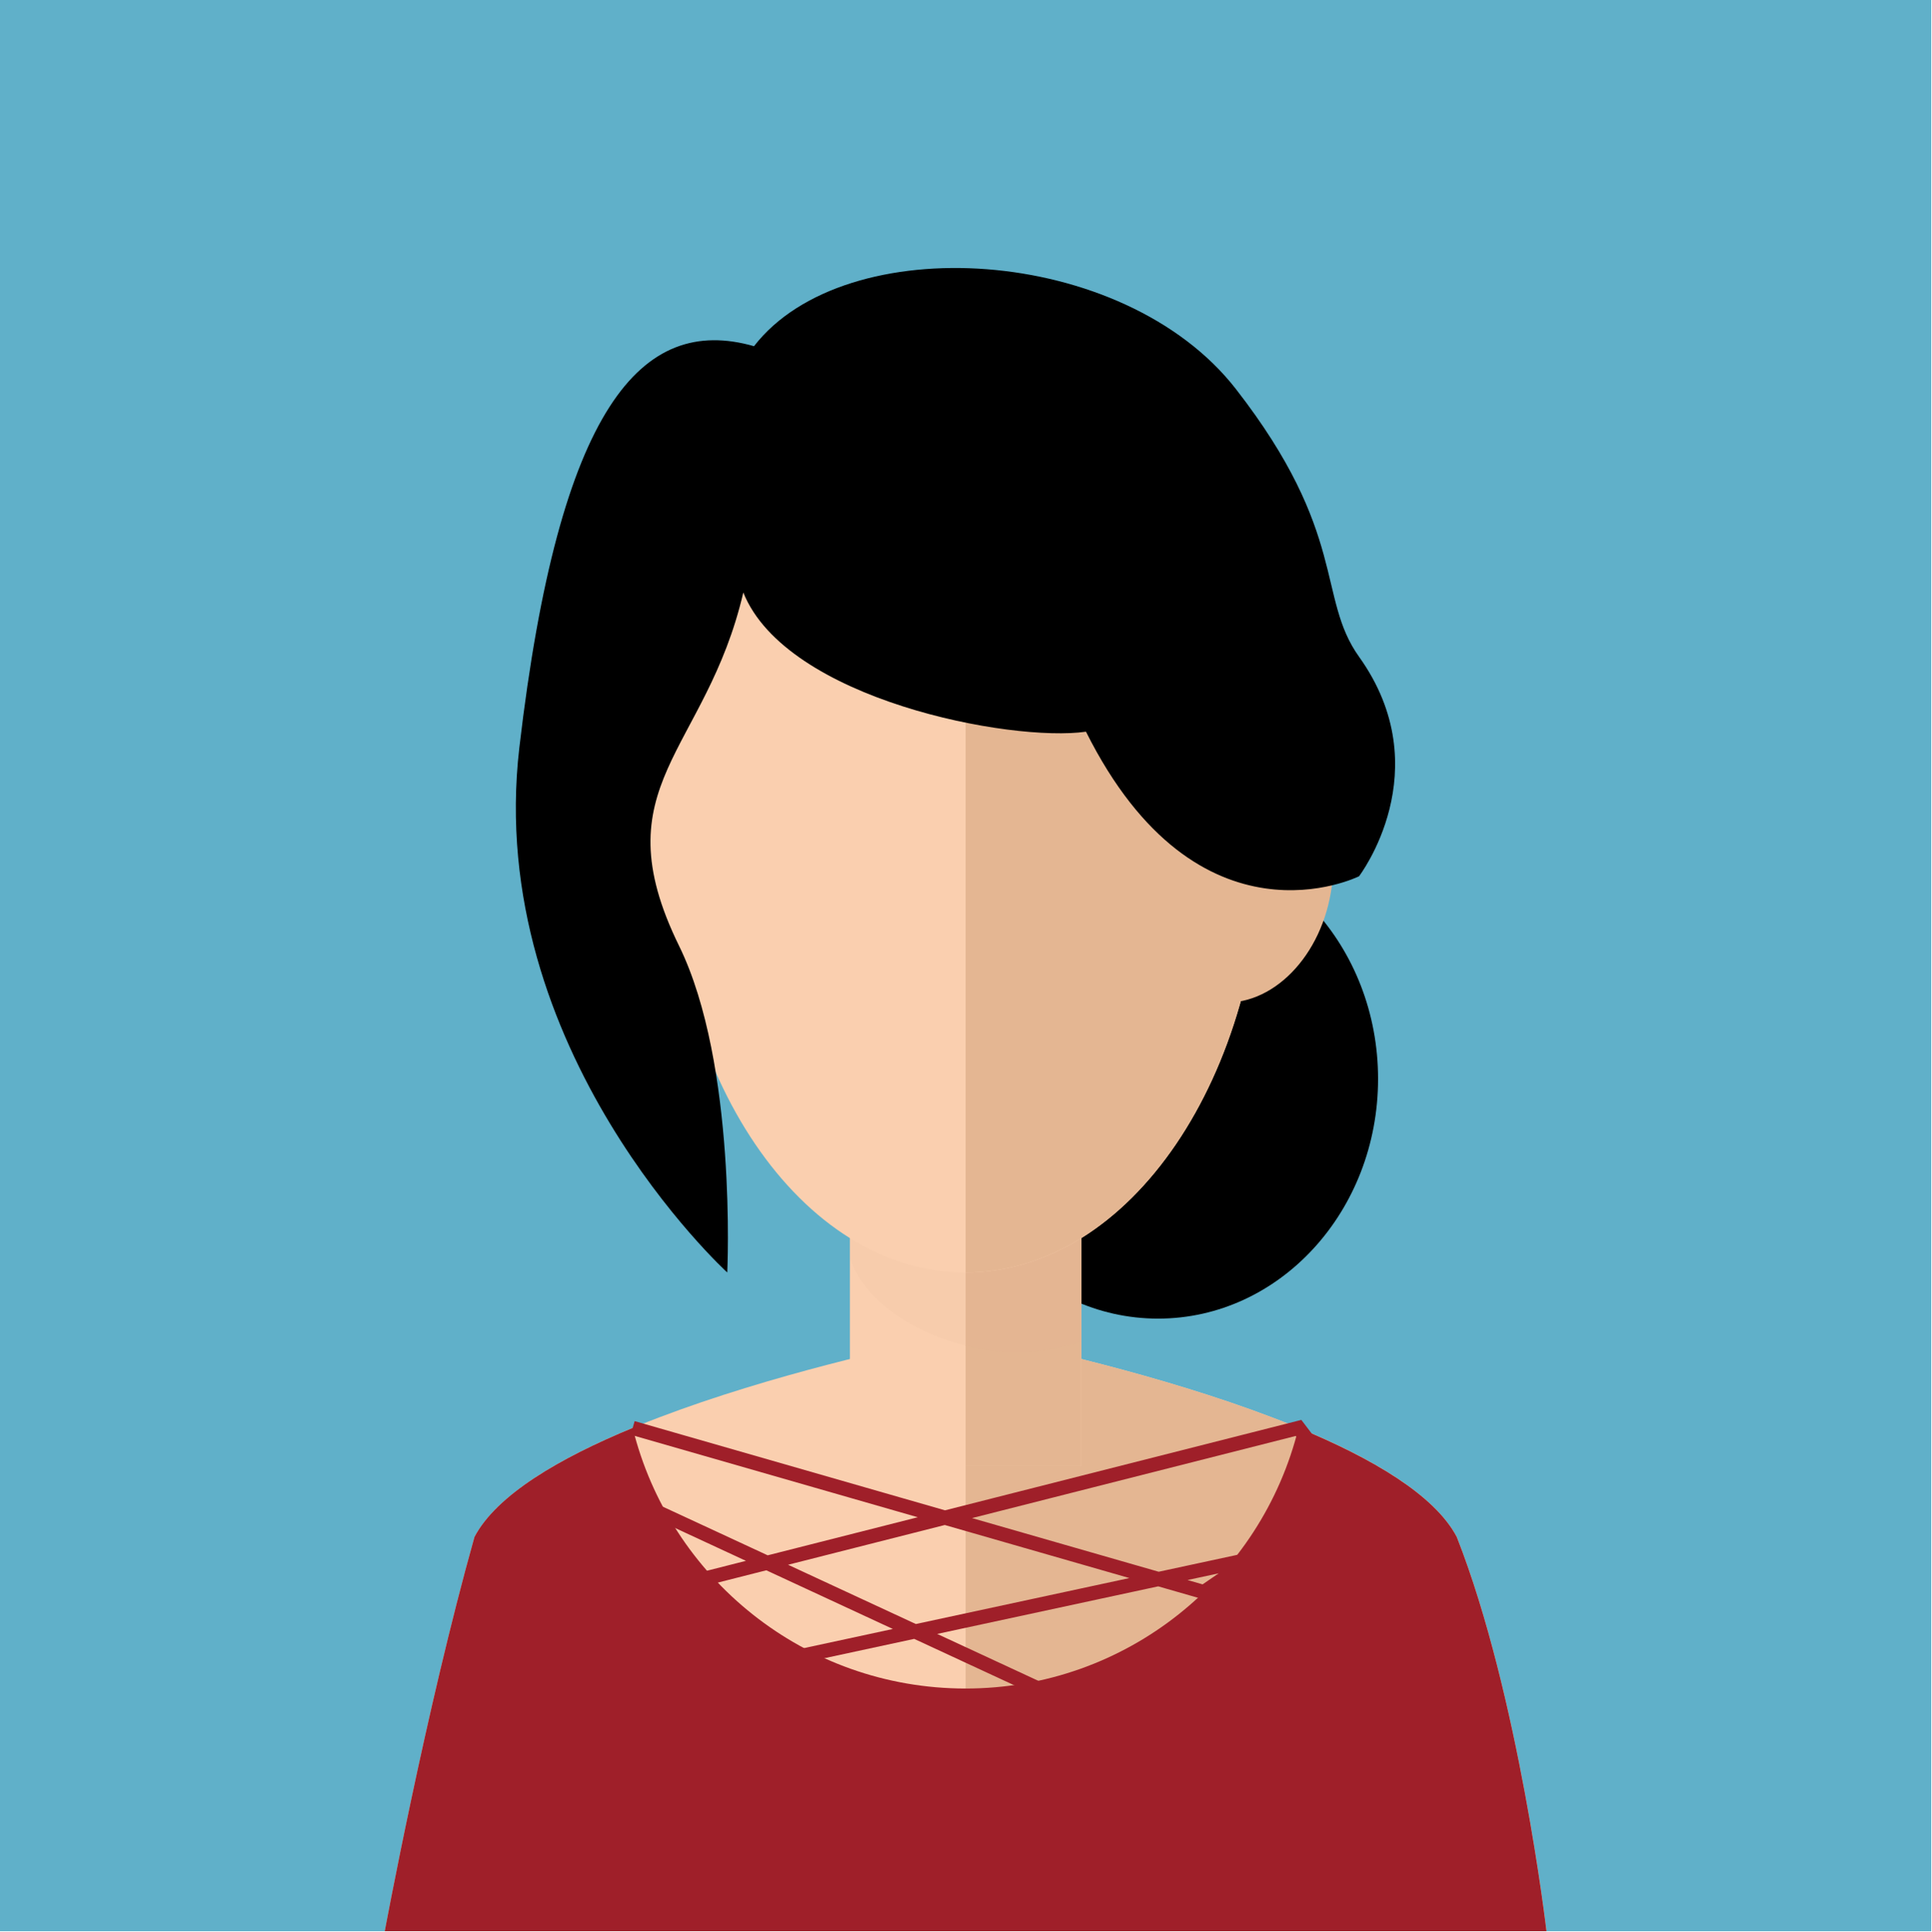
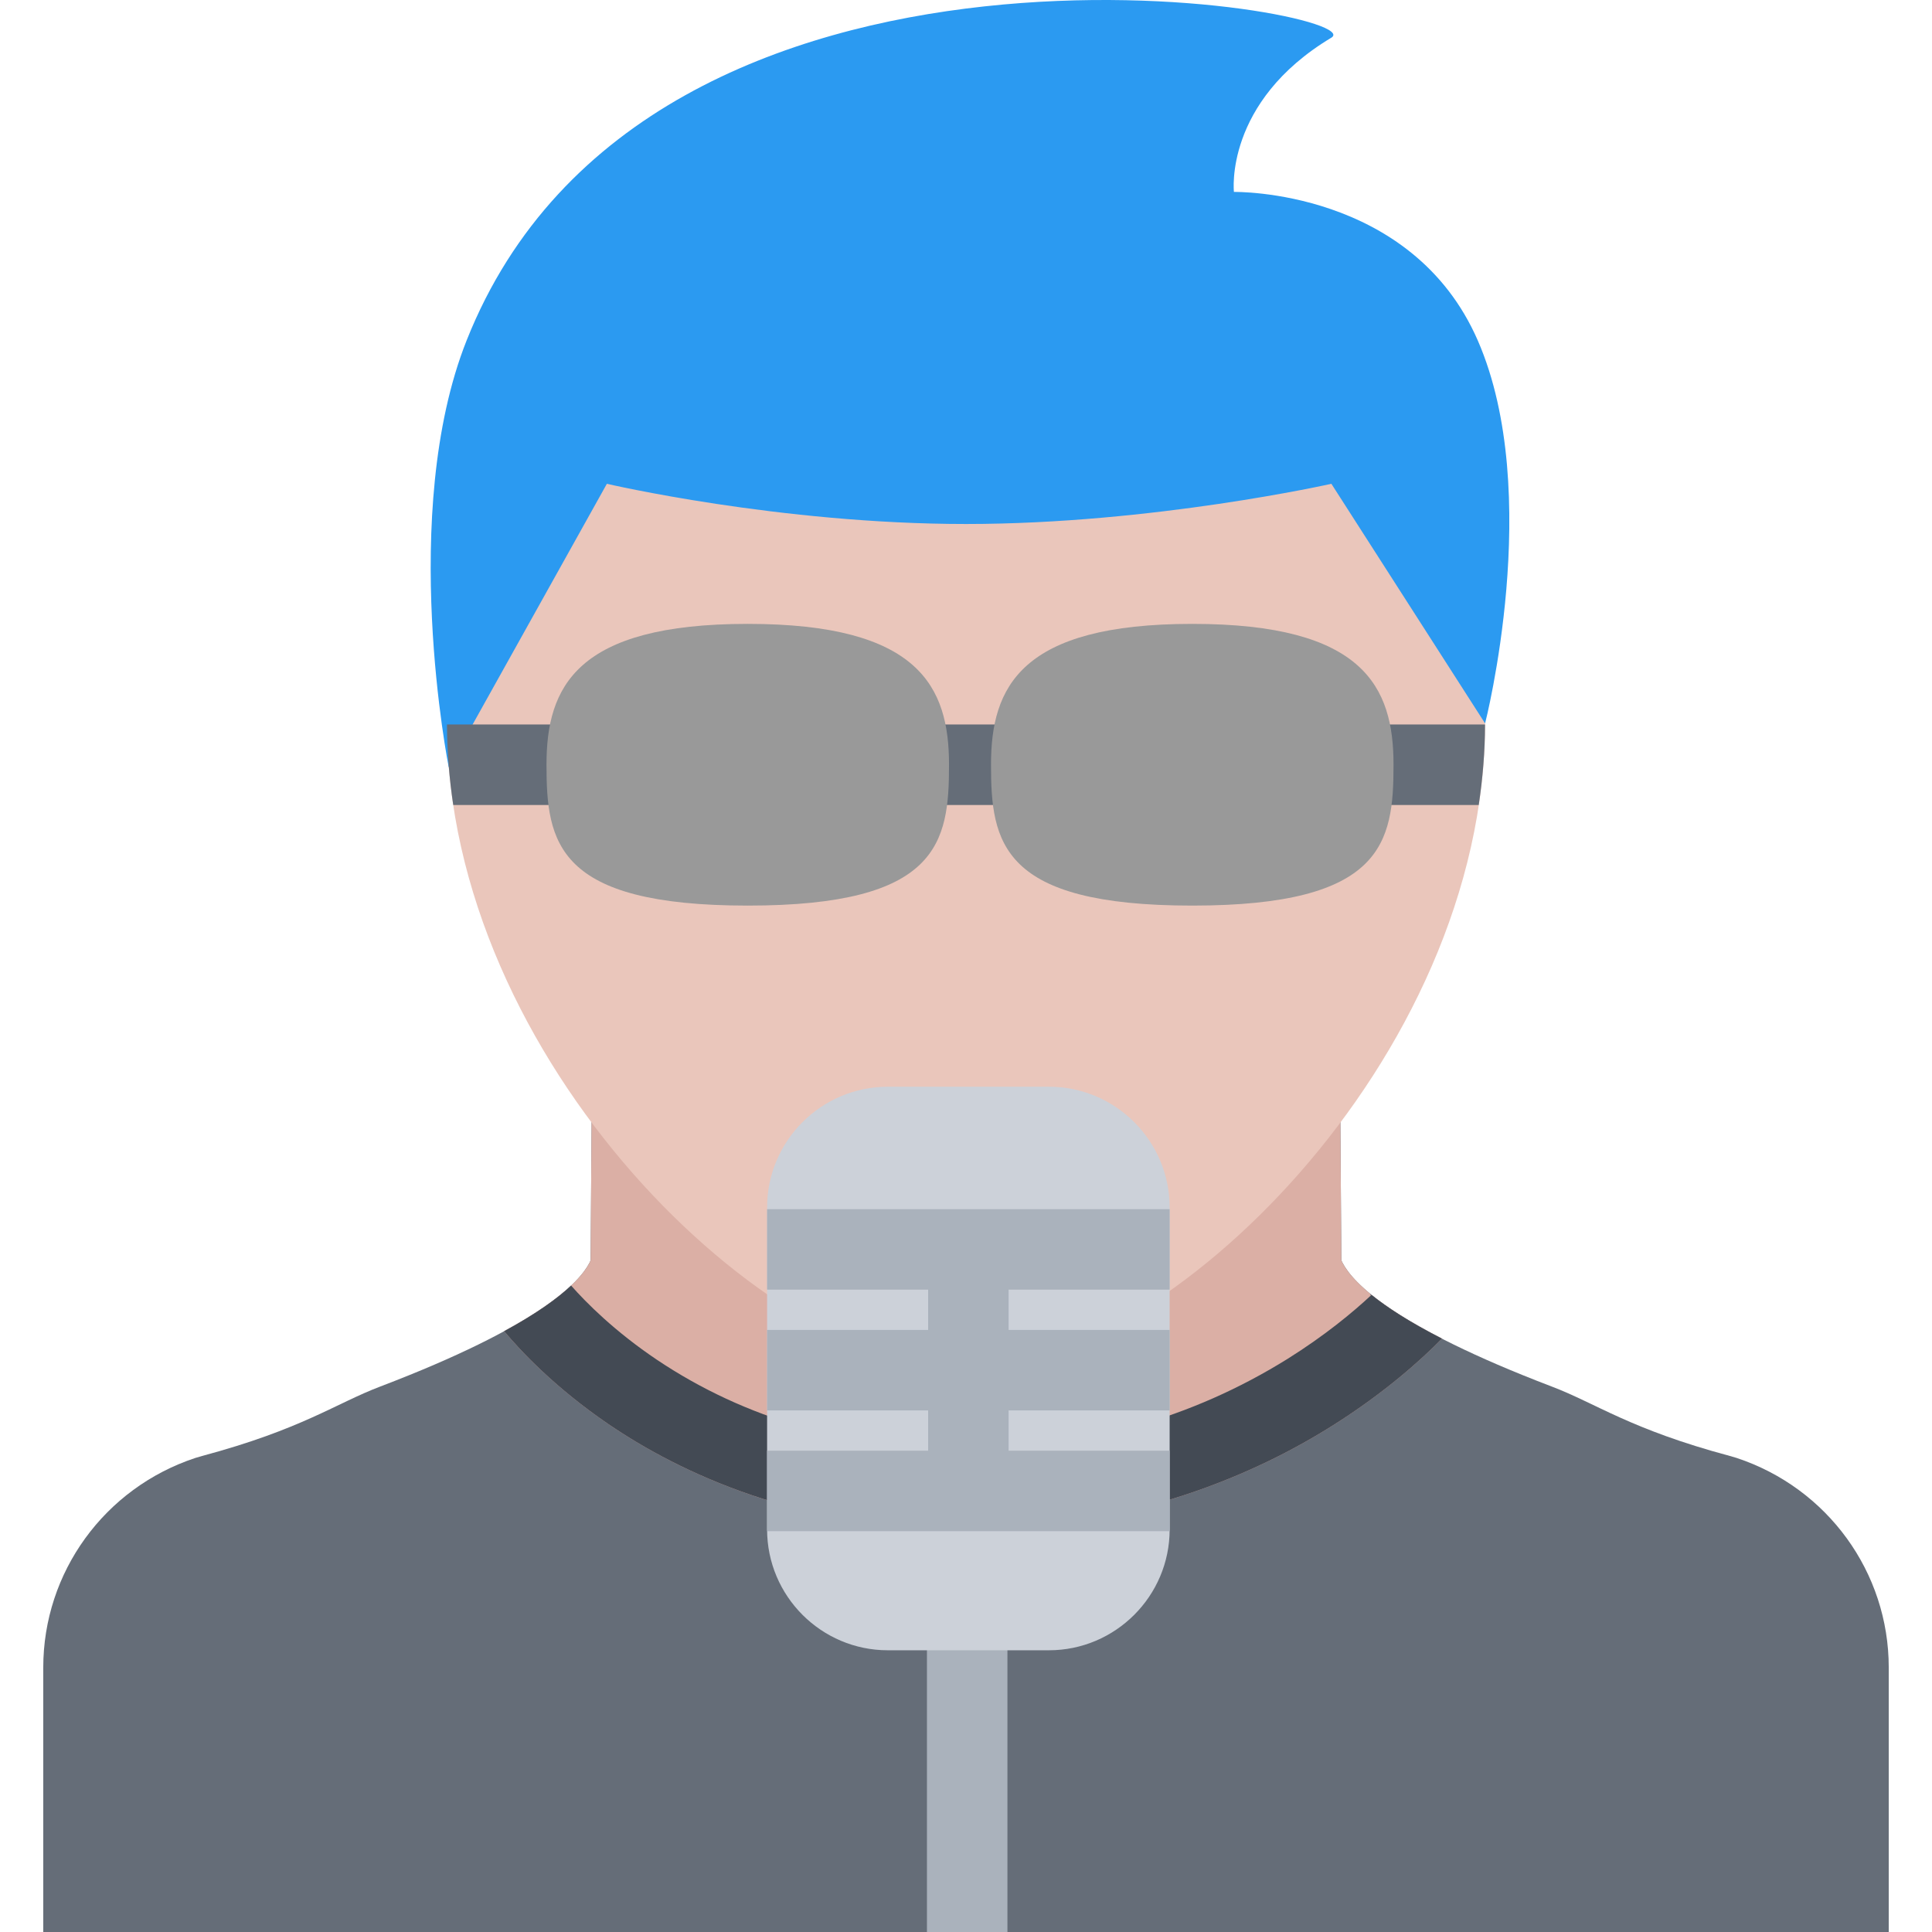
- <svg xmlns="http://www.w3.org/2000/svg" version="1.1" id="Layer_1" x="0px" y="0px" viewBox="0 0 145 145" style="enable-background:new 0 0 145 145;" xml:space="preserve">
-   <g id="women_1">
-     <rect style="fill:#60B0C9;" width="145" height="145" />
-     <g>
-       <ellipse style="fill:#1A01A;" cx="86.95" cy="81.002" rx="16.518" ry="18.002" />
-       <path style="fill:#FACFAF;" d="M109.374,115.396c-4.964-9.397-36.874-15.293-36.874-15.293s-31.911,5.896-36.875,15.293    C31.958,128.434,28.888,145,28.888,145H72.5h43.611C116.112,145,114.04,127.237,109.374,115.396z" />
-       <path style="fill:#E4B692;" d="M72.501,100.103c0,0,31.91,5.896,36.874,15.293c4.665,11.842,6.737,29.604,6.737,29.604H72.501    V100.103z" />
-       <rect x="63.813" y="81.002" style="fill:#FACFAF;" width="17.374" height="29.077" />
-       <rect x="72.501" y="81.002" style="fill:#E4B692;" width="8.686" height="29.077" />
-       <path style="opacity:0.1;fill:#DDAC8C;enable-background:new    ;" d="M63.813,94.475c1.563,4.485,7.868,7.057,12.499,7.057    c1.676,0,3.306-0.28,4.875-0.795V81.002H63.813V94.475z" />
-       <path style="fill:#FACFAF;" d="M94.837,62.652c0-18.161-10.001-28.489-22.337-28.489c-12.337,0-22.338,10.328-22.338,28.489    c0,18.162,10.001,32.888,22.338,32.888S94.837,80.814,94.837,62.652z" />
-       <path style="fill:#E4B692;" d="M91.438,75.245c-4.049-0.451-6.783-5.088-6.098-10.353c0.678-5.269,4.513-9.179,8.563-8.733    c4.047,0.449,6.777,5.084,6.094,10.353C99.318,71.781,95.487,75.689,91.438,75.245z" />
-       <path style="fill:#FACFAF;" d="M45.161,66.513c-0.684-5.269,2.047-9.903,6.092-10.353c4.053-0.446,7.888,3.464,8.567,8.733    c0.683,5.265-2.053,9.901-6.1,10.353C49.671,75.689,45.84,71.781,45.161,66.513z" />
-       <path style="fill:#E4B692;" d="M94.837,62.652c0-18.161-10.001-28.489-22.337-28.489V95.54    C84.837,95.54,94.837,80.814,94.837,62.652z" />
-       <path style="fill:#9F1F29;" d="M109.374,115.396c-1.665-3.154-6.369-5.909-11.878-8.184c-2.77,11.233-12.908,19.566-24.996,19.566    c-12.089,0-22.227-8.333-24.997-19.566c-5.509,2.274-10.212,5.029-11.878,8.184C31.958,128.434,28.888,145,28.888,145H72.5h43.611    C116.112,145,114.04,127.237,109.374,115.396z" />
-       <path style="fill:#1A01A;" d="M102.039,65.792c0,0-12.06,6.029-20.501-10.855c-5.628,0.805-22.513-2.411-25.729-10.451    c-2.813,12.06-10.753,14.435-4.824,26.531c4.37,8.916,3.618,24.523,3.618,24.523S36.334,78.865,38.994,56.126    c2.994-25.604,9.178-32.544,17.619-30.133c6.835-8.844,27.738-7.638,36.181,3.217c8.441,10.854,6.064,15.653,9.245,20.1    C108.134,57.831,102.039,65.792,102.039,65.792z" />
-       <polyline style="fill:none;stroke:#9F1F29;stroke-width:1.064;stroke-miterlimit:10;" points="47.503,107.212 90.388,119.538     101.22,112.105 97.497,107.212 48.921,119.538 56.013,125.224 97.852,116.218 79.946,127.707 48.212,112.991   " />
-     </g>
+ <svg xmlns="http://www.w3.org/2000/svg" version="1.1" id="Layer_1" viewBox="0 0 511.978 511.978" xml:space="preserve">
+   <path style="fill:#656D78;" d="M460.203,386.353l-1.812-0.531c-26.468-7.093-35.436-13.937-47.217-18.405  c-41.781-15.937-52.655-27.405-55.437-32.843c-0.109-0.188-0.188-0.406-0.281-0.594l-0.344-48.562l-99.122-1.124l-99.131,1.125  l-0.344,48.562c-0.086,0.188-0.164,0.406-0.266,0.594c-2.781,5.438-13.655,16.906-55.451,32.843  c-11.789,4.469-20.75,11.312-47.218,18.405l-1.812,0.531c-24.093,7.969-40.304,30.312-40.304,55.53v70.093H255.99h244.525v-70.093  C500.515,416.666,484.297,394.322,460.203,386.353z" />
+   <path style="fill:#DBAFA5;" d="M382.127,354.73L382.127,354.73c-3.25-1.656-6.109-3.25-8.641-4.75h-0.016  c-0.844-0.5-1.641-1-2.406-1.469c-0.016-0.031-0.016-0.031-0.016-0.031c-0.359-0.219-0.719-0.438-1.062-0.688  c-0.031,0-0.062-0.031-0.094-0.031c-0.703-0.469-1.375-0.906-2.016-1.344c-0.047-0.031-0.078-0.062-0.109-0.094  c-0.281-0.188-0.547-0.375-0.812-0.562c-0.047-0.031-0.094-0.062-0.156-0.094c-0.578-0.438-1.125-0.844-1.656-1.219  c-0.062-0.062-0.125-0.094-0.188-0.156c-0.203-0.156-0.406-0.312-0.594-0.438c-0.062-0.062-0.124-0.094-0.187-0.156  c-0.25-0.188-0.469-0.375-0.719-0.562l0,0c-0.219,0.219-0.344,0.094-0.375-0.312c-4.25-3.5-6.344-6.281-7.344-8.25  c-0.109-0.188-0.188-0.406-0.281-0.594l-0.344-48.562l-99.121-1.124l-99.131,1.125l-0.344,48.562  c-0.086,0.188-0.164,0.406-0.266,0.594c-1.836,3.594-7.203,9.781-22.655,18.188c4.43,5.312,13.578,15.062,27.757,24.718  c18.68,12.687,50.257,27.843,94.639,27.843c44.217,0,77.342-15.031,97.325-27.655C367.142,368.948,376.799,360.168,382.127,354.73z" />
+   <path style="fill:#EAC6BB;" d="M393.549,191.484c0,89.373-85.217,171.621-137.559,171.621c-52.351,0-137.552-82.248-137.552-171.621  S180.023,43.143,255.99,43.143S393.549,102.111,393.549,191.484z" />
+   <path style="fill:#2b9af1;" d="M326.988,50.862c0,0-2.672-23.78,25.812-40.874c12.062-7.25-180.753-41.624-229.143,80.217  c-18.187,45.78-4.742,113.122-4.742,113.122l41.905-75.123c0,0,45.671,10.656,95.17,10.656c49.498,0,96.825-10.656,96.825-10.656  l40.733,63.499c0,0,15.641-60.967-1.891-101.373S326.988,50.862,326.988,50.862z" />
+   <path style="fill:#434A54;" d="M382.127,354.73c-8.672-4.438-14.609-8.312-18.671-11.594c-4.906,4.594-12.375,10.781-22.265,16.969  c-25.453,15.843-54.109,23.873-85.201,23.873c-30.897,0-58.429-7.937-81.834-23.592c-11.266-7.562-18.82-15.188-22.82-19.719  c-3.469,3.281-8.983,7.344-17.741,12.094c4.43,5.312,13.578,15.062,27.757,24.718c18.68,12.687,50.257,27.843,94.639,27.843  c44.217,0,77.342-15.031,97.325-27.655C367.142,368.948,376.799,360.168,382.127,354.73z" />
+   <path style="fill:#656D78;" d="M120.11,213.327h271.751c1.062-7.062,1.656-14.156,1.672-21.343H118.446  C118.469,199.171,119.048,206.264,120.11,213.327z" />
+   <g>
+     <path style="fill:#999999;" d="M251.49,202.639c0,20.625-2.609,37.343-53.335,37.343c-50.725,0-53.334-16.718-53.334-37.343   c0-20.593,7.843-37.312,53.334-37.312C243.654,165.328,251.49,182.047,251.49,202.639z" />
+     <path style="fill:#999999;" d="M369.283,202.639c0,20.625-2.609,37.343-53.326,37.343c-50.732,0-53.342-16.718-53.342-37.343   c0-20.593,7.835-37.312,53.342-37.312C361.44,165.328,369.283,182.047,369.283,202.639z" />
  </g>
-   <g>
- </g>
-   <g>
- </g>
-   <g>
- </g>
-   <g>
- </g>
-   <g>
- </g>
-   <g>
- </g>
-   <g>
- </g>
-   <g>
- </g>
-   <g>
- </g>
-   <g>
- </g>
-   <g>
- </g>
-   <g>
- </g>
-   <g>
- </g>
-   <g>
- </g>
-   <g>
- </g>
+   <rect x="245.64" y="298.658" style="fill:#AAB2BC;" width="21.327" height="213.32" />
+   <path style="fill:#CCD1D9;" d="M277.958,287.981h-42.679c-17.64,0-31.999,14.359-31.999,31.999v85.326  c0,17.656,14.359,32.016,31.999,32.016h42.679c17.624,0,31.999-14.359,31.999-32.016V319.98  C309.957,302.341,295.582,287.981,277.958,287.981z" />
+   <path style="fill:#AAB2BC;" d="M267.278,384.431V373.76h42.679v-21.327h-42.679v-10.672h42.679v-21.328H203.28v21.328h42.671v10.672  H203.28v21.327h42.671v10.671H203.28v20.875c0,0.156,0.008,0.312,0.016,0.453h106.63c0.016-0.141,0.031-0.297,0.031-0.453v-20.875  H267.278z" />
</svg>
